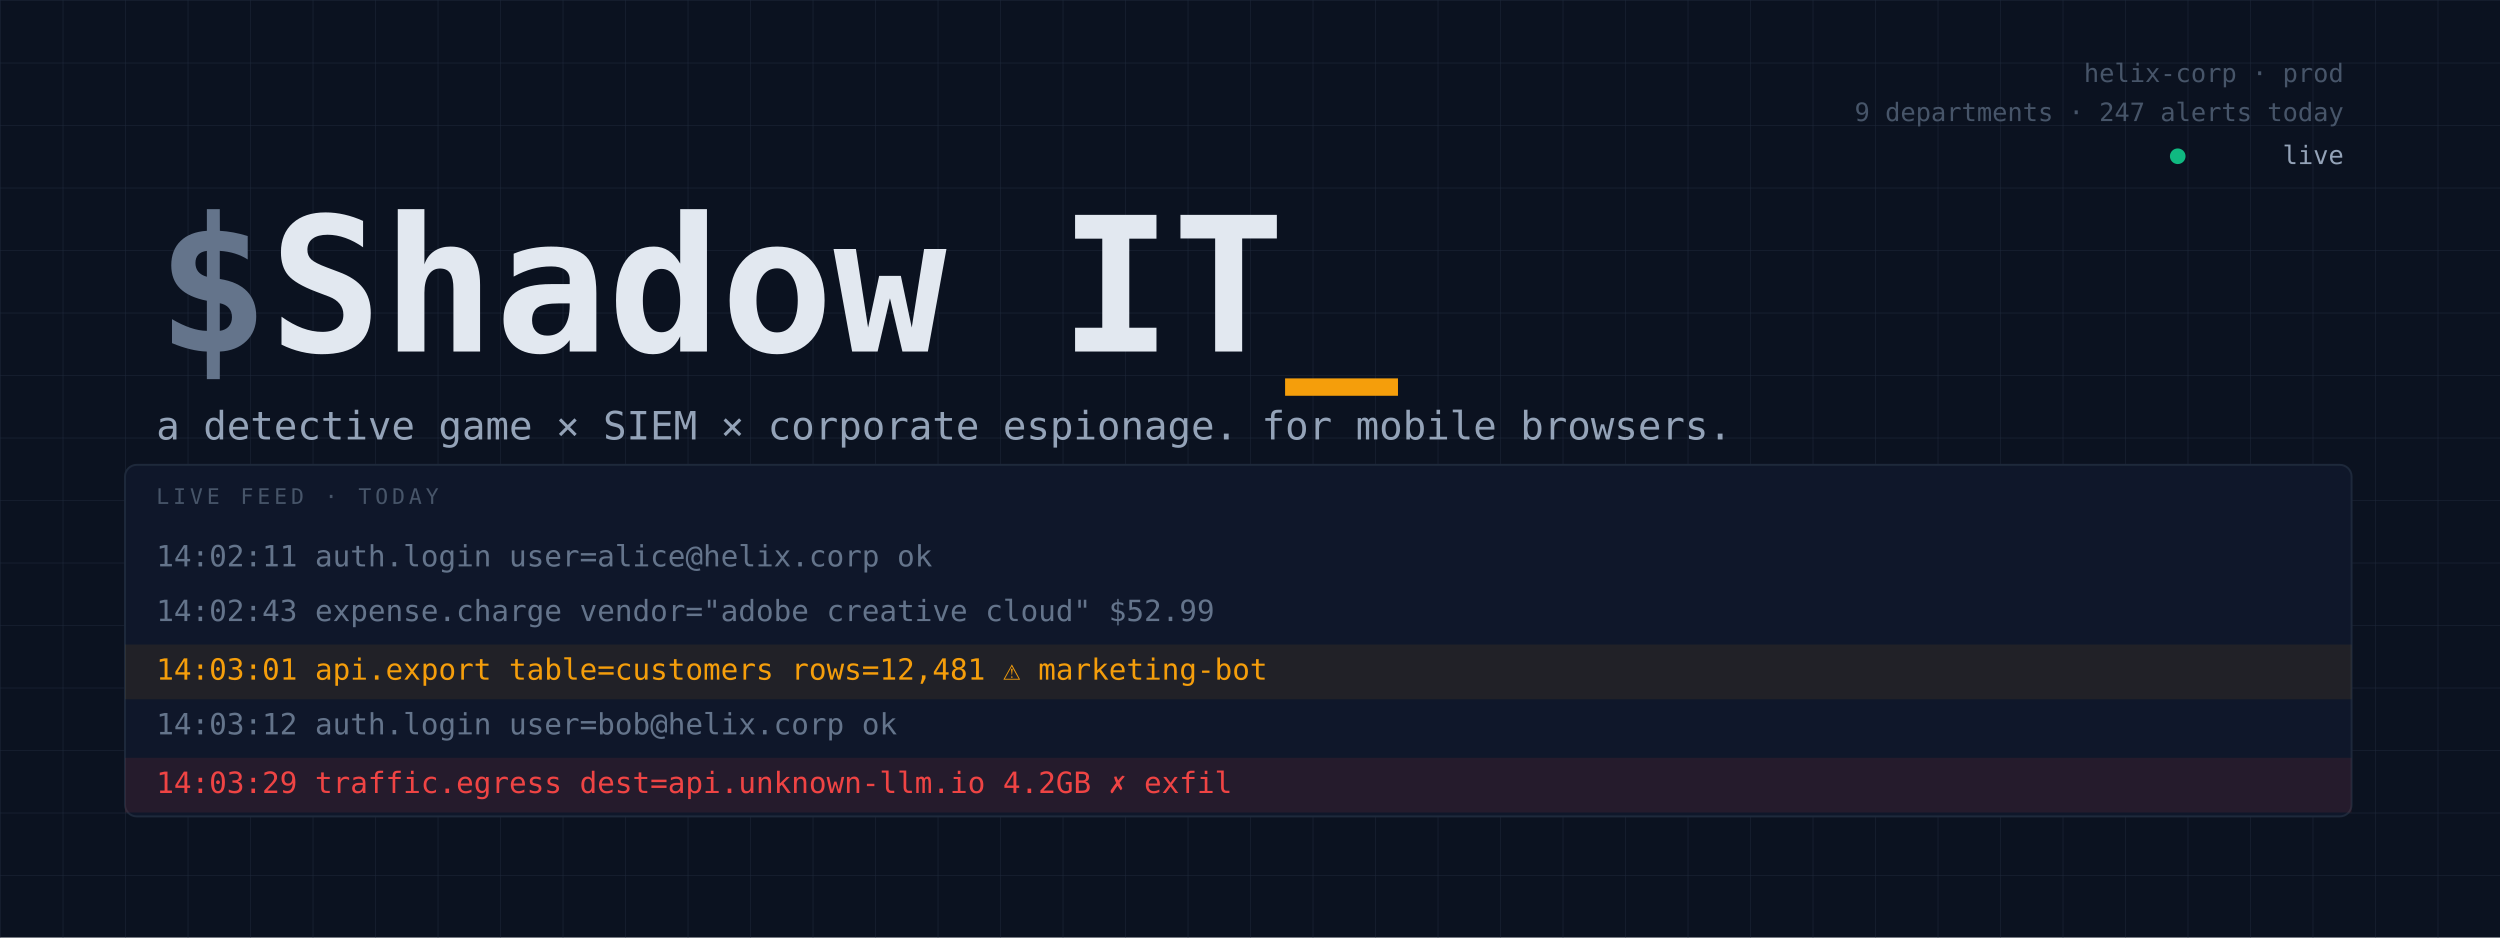
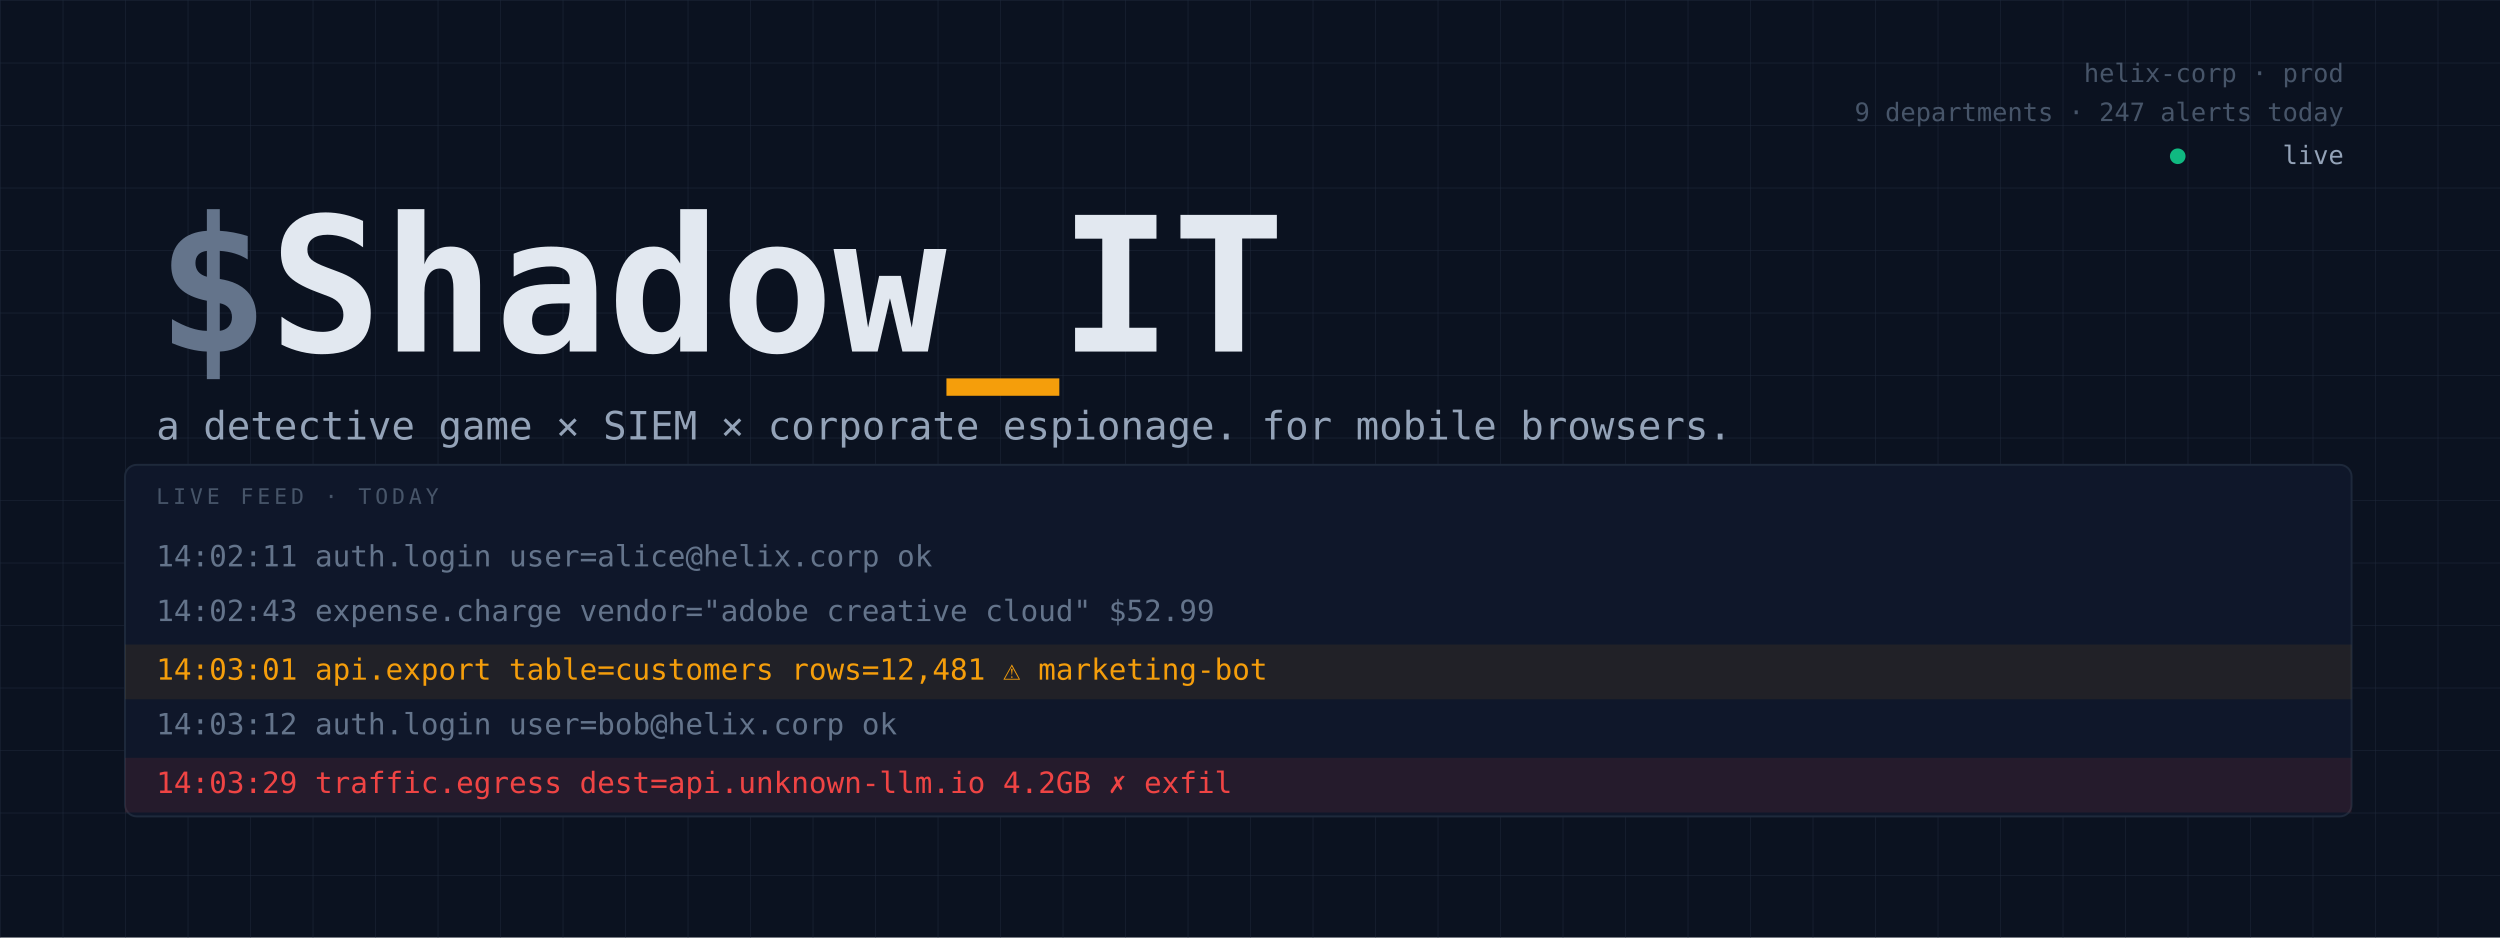
<svg xmlns="http://www.w3.org/2000/svg" viewBox="0 0 1280 480" width="1280" height="480" role="img" aria-label="shadow-it — a detective game x SIEM x corporate espionage, for mobile browsers">
  <defs>
    <pattern id="grid" width="32" height="32" patternUnits="userSpaceOnUse">
      <path d="M 32 0 L 0 0 0 32" fill="none" stroke="#1e293b" stroke-width="0.5" />
    </pattern>
  </defs>
  <rect width="1280" height="480" fill="#0b1220" />
  <rect width="1280" height="480" fill="url(#grid)" />
  <g font-family="ui-monospace, 'SF Mono', Menlo, Monaco, monospace" font-size="13">
    <text x="1200" y="42" text-anchor="end" fill="#475569">helix-corp · prod</text>
    <text x="1200" y="62" text-anchor="end" fill="#475569">9 departments · 247 alerts today</text>
    <circle cx="1115" cy="80" r="4" fill="#10b981" />
    <text x="1200" y="84" text-anchor="end" fill="#94a3b8">live</text>
  </g>
  <g font-family="ui-monospace, 'SF Mono', Menlo, Monaco, monospace">
    <text x="80" y="180" font-size="96" font-weight="700" fill="#e2e8f0">
-       <tspan fill="#64748b">$ </tspan>Shadow IT<tspan fill="#f59e0b">_</tspan>
+       <tspan fill="#64748b">$ </tspan>Shadow<tspan fill="#f59e0b">_</tspan>IT
    </text>
    <text x="80" y="225" font-size="20" fill="#94a3b8">a detective game × SIEM × corporate espionage. for mobile browsers.</text>
  </g>
  <g transform="translate(80, 270)" font-family="ui-monospace, 'SF Mono', Menlo, monospace">
    <rect x="-16" y="-32" width="1140" height="180" fill="#0f172a" stroke="#1e293b" stroke-width="1" rx="6" />
    <text x="0" y="-12" font-size="11" fill="#475569" letter-spacing="2">LIVE FEED · TODAY</text>
    <g font-size="15">
      <text y="20" fill="#64748b">14:02:11  auth.login       user=alice@helix.corp  ok</text>
      <text y="48" fill="#64748b">14:02:43  expense.charge   vendor="adobe creative cloud"  $52.99</text>
      <rect x="-16" y="60" width="1140" height="28" fill="#f59e0b" fill-opacity="0.08" />
      <text y="78" fill="#f59e0b">14:03:01  api.export       table=customers  rows=12,481  ⚠ marketing-bot</text>
      <text y="106" fill="#64748b">14:03:12  auth.login       user=bob@helix.corp  ok</text>
      <rect x="-16" y="118" width="1140" height="28" fill="#ef4444" fill-opacity="0.10" />
      <text y="136" fill="#ef4444">14:03:29  traffic.egress   dest=api.unknown-llm.io  4.2GB  ✗ exfil</text>
    </g>
  </g>
</svg>
